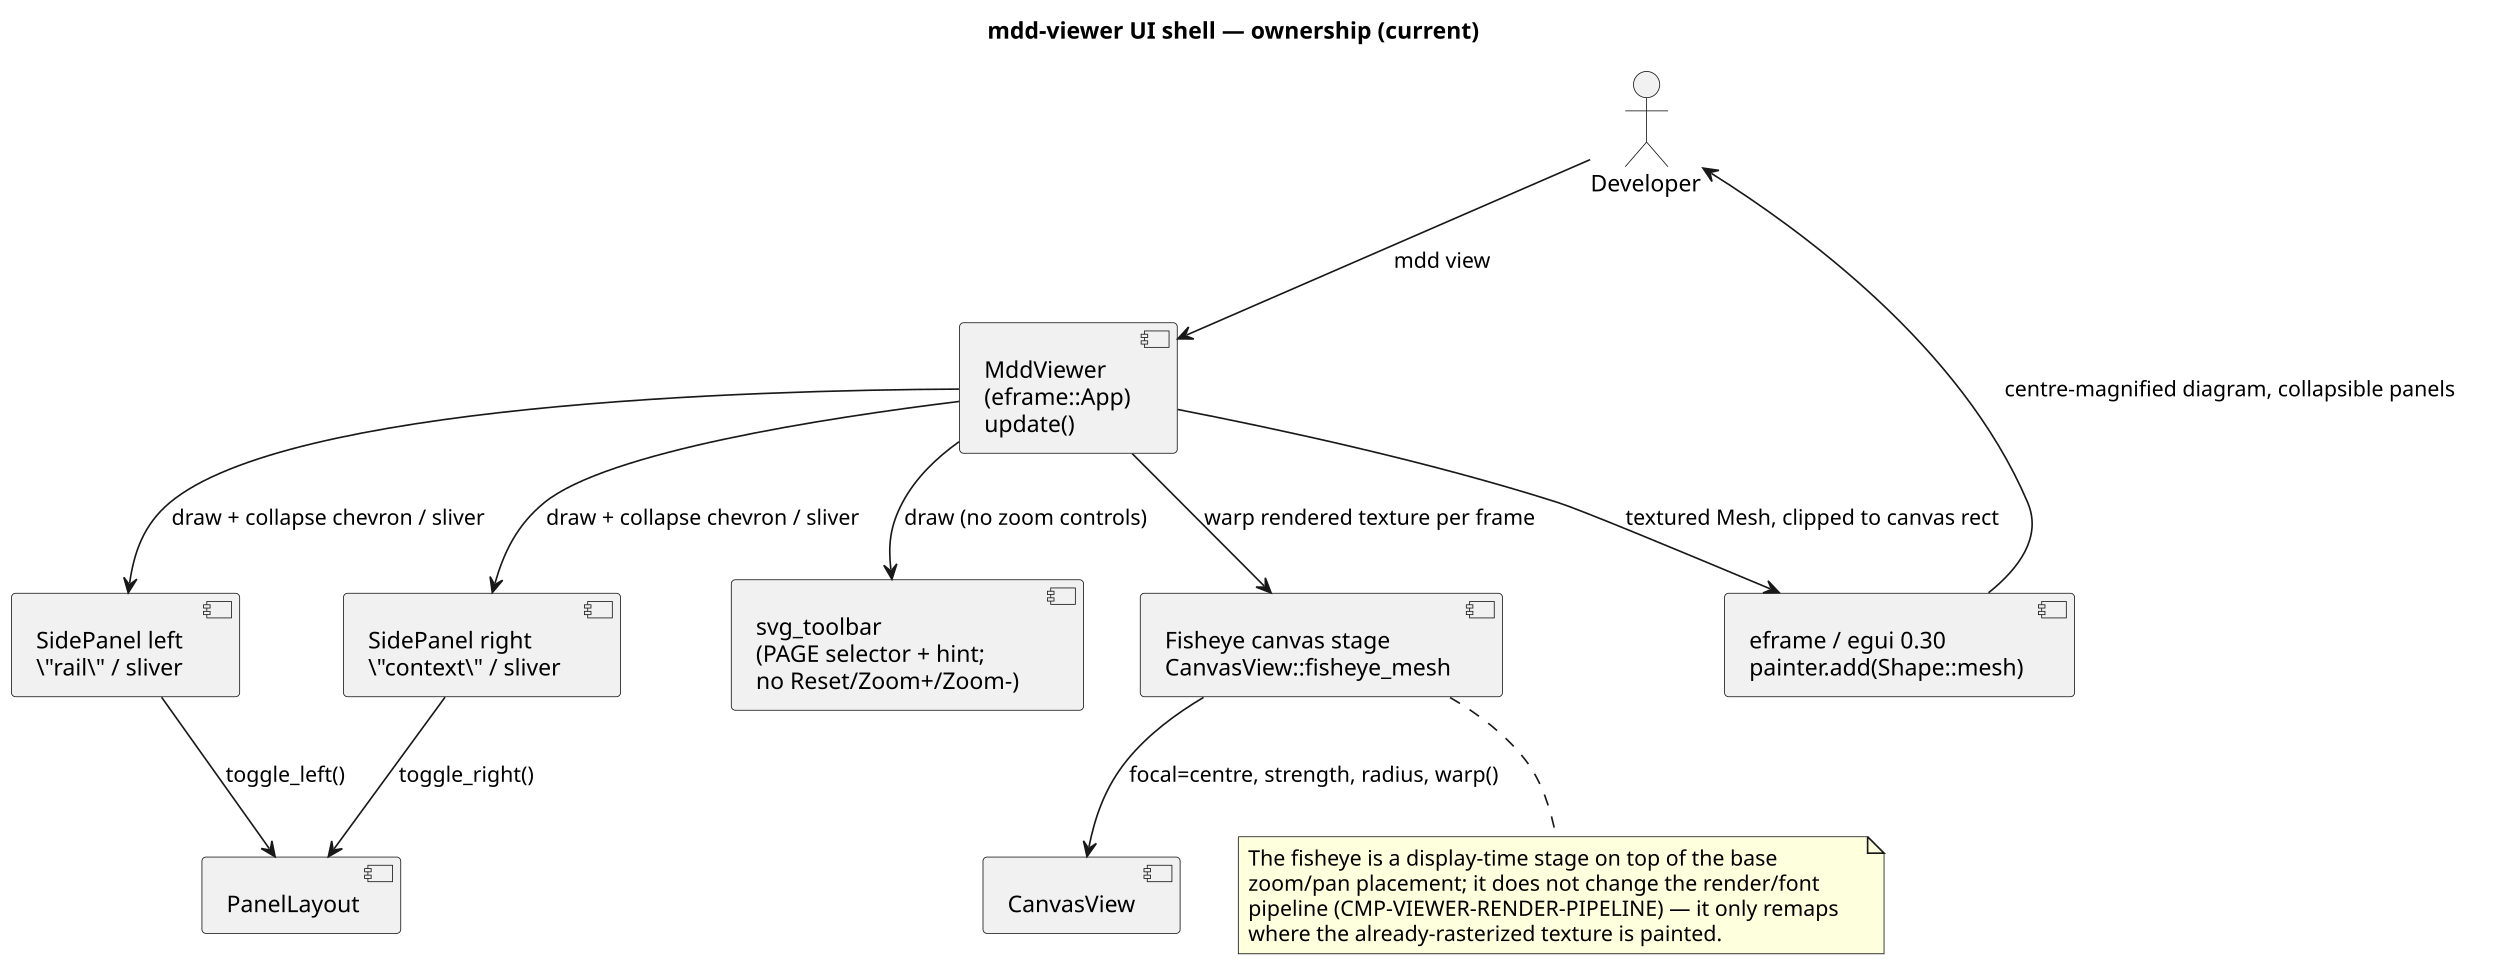
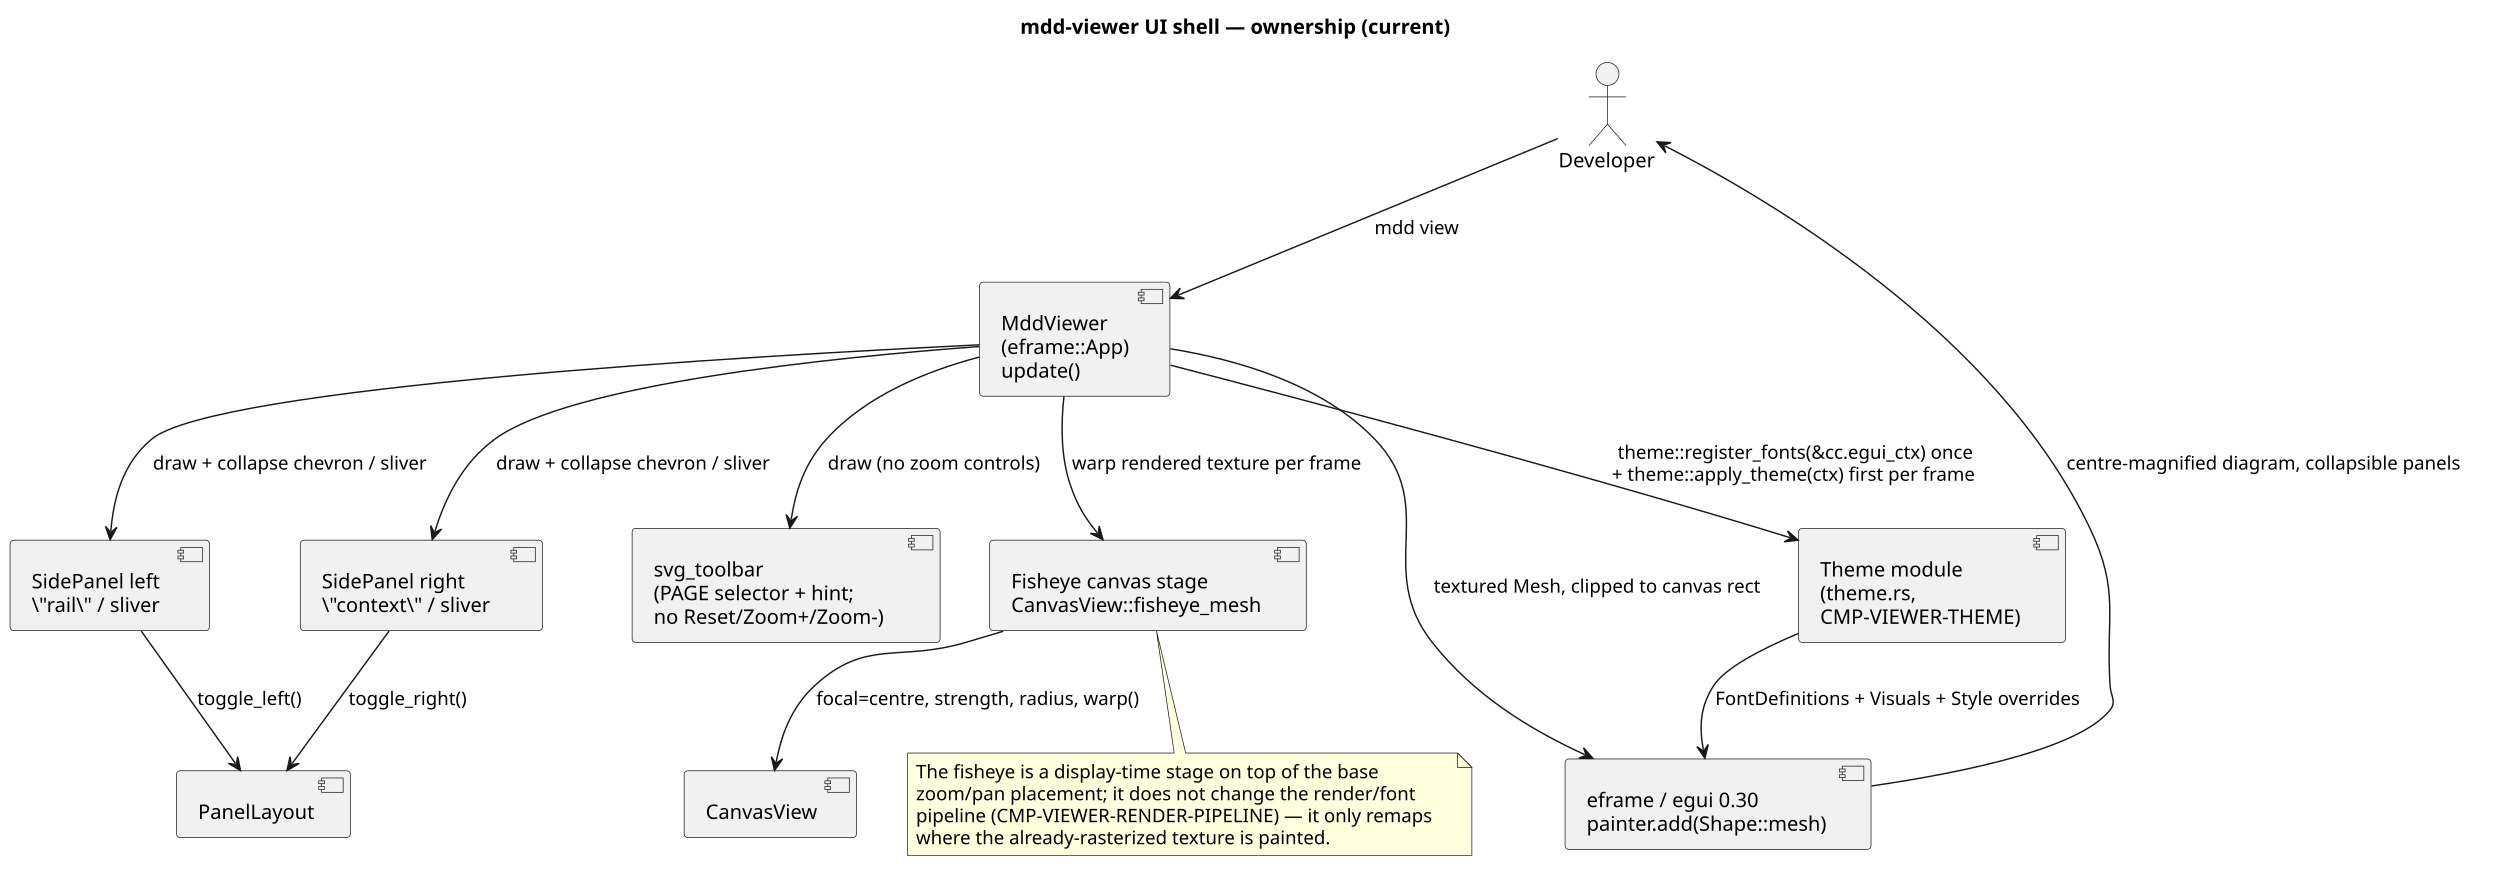
- <svg xmlns="http://www.w3.org/2000/svg" contentStyleType="text/css" data-diagram-type="DESCRIPTION" height="595px" preserveAspectRatio="none" style="width:1522px;height:595px;background:#FFFFFF;" version="1.1" viewBox="0 0 1522 595" width="1522px" zoomAndPan="magnify">
+ <svg xmlns="http://www.w3.org/2000/svg" contentStyleType="text/css" data-diagram-type="DESCRIPTION" height="610px" preserveAspectRatio="none" style="width:1741px;height:610px;background:#FFFFFF;" version="1.1" viewBox="0 0 1741 610" width="1741px" zoomAndPan="magnify">
  <defs />
  <g>
-     <g class="title" data-source-line="6">
-       <text fill="#000000" font-family="sans-serif" font-size="14" font-weight="700" lengthAdjust="spacing" textLength="313.763" x="601.081" y="23.535">mdd-viewer UI shell — ownership (current)</text>
+     <g class="title" data-source-line="7">
+       <text fill="#000000" font-family="sans-serif" font-size="14" font-weight="700" lengthAdjust="spacing" textLength="313.763" x="710.461" y="23.535">mdd-viewer UI shell — ownership (current)</text>
    </g>
-     <g class="entity" data-qualified-name="Dev" data-source-line="8" id="ent0002">
-       <ellipse cx="1002.449" cy="51.488" fill="#F1F1F1" rx="8" ry="8" style="stroke:#181818;stroke-width:0.5;" />
-       <path d="M1002.449,59.488 L1002.449,86.488 M989.449,67.488 L1015.449,67.488 M1002.449,86.488 L989.449,101.488 M1002.449,86.488 L1015.449,101.488" fill="none" style="stroke:#181818;stroke-width:0.5;" />
-       <text fill="#000000" font-family="sans-serif" font-size="14" lengthAdjust="spacing" textLength="68.318" x="968.29" y="116.523">Developer</text>
+     <g class="entity" data-qualified-name="Dev" data-source-line="9" id="ent0002">
+       <ellipse cx="1119.449" cy="51.488" fill="#F1F1F1" rx="8" ry="8" style="stroke:#181818;stroke-width:0.5;" />
+       <path d="M1119.449,59.488 L1119.449,86.488 M1106.449,67.488 L1132.449,67.488 M1119.449,86.488 L1106.449,101.488 M1119.449,86.488 L1132.449,101.488" fill="none" style="stroke:#181818;stroke-width:0.5;" />
+       <text fill="#000000" font-family="sans-serif" font-size="14" lengthAdjust="spacing" textLength="68.318" x="1085.29" y="116.523">Developer</text>
    </g>
-     <g class="entity" data-qualified-name="Viewer" data-source-line="10" id="ent0003">
-       <rect fill="#F1F1F1" height="79.465" rx="2.5" ry="2.5" style="stroke:#181818;stroke-width:0.5;" width="132.524" x="584.19" y="196.478" />
-       <rect fill="#F1F1F1" height="10" style="stroke:#181818;stroke-width:0.5;" width="15" x="696.714" y="201.478" />
-       <rect fill="#F1F1F1" height="2" style="stroke:#181818;stroke-width:0.5;" width="4" x="694.714" y="203.478" />
-       <rect fill="#F1F1F1" height="2" style="stroke:#181818;stroke-width:0.5;" width="4" x="694.714" y="207.478" />
-       <text fill="#000000" font-family="sans-serif" font-size="14" lengthAdjust="spacing" textLength="74.997" x="599.19" y="230.013">MddViewer</text>
-       <text fill="#000000" font-family="sans-serif" font-size="14" lengthAdjust="spacing" textLength="92.524" x="599.19" y="246.502">(eframe::App)</text>
-       <text fill="#000000" font-family="sans-serif" font-size="14" lengthAdjust="spacing" textLength="56.185" x="599.19" y="262.99">update()</text>
+     <g class="entity" data-qualified-name="Viewer" data-source-line="11" id="ent0003">
+       <rect fill="#F1F1F1" height="79.465" rx="2.5" ry="2.5" style="stroke:#181818;stroke-width:0.5;" width="132.524" x="682.19" y="196.478" />
+       <rect fill="#F1F1F1" height="10" style="stroke:#181818;stroke-width:0.5;" width="15" x="794.714" y="201.478" />
+       <rect fill="#F1F1F1" height="2" style="stroke:#181818;stroke-width:0.5;" width="4" x="792.714" y="203.478" />
+       <rect fill="#F1F1F1" height="2" style="stroke:#181818;stroke-width:0.5;" width="4" x="792.714" y="207.478" />
+       <text fill="#000000" font-family="sans-serif" font-size="14" lengthAdjust="spacing" textLength="74.997" x="697.19" y="230.013">MddViewer</text>
+       <text fill="#000000" font-family="sans-serif" font-size="14" lengthAdjust="spacing" textLength="92.524" x="697.19" y="246.502">(eframe::App)</text>
+       <text fill="#000000" font-family="sans-serif" font-size="14" lengthAdjust="spacing" textLength="56.185" x="697.19" y="262.99">update()</text>
    </g>
-     <g class="entity" data-qualified-name="Left" data-source-line="11" id="ent0004">
-       <rect fill="#F1F1F1" height="62.977" rx="2.5" ry="2.5" style="stroke:#181818;stroke-width:0.5;" width="138.902" x="7" y="361.188" />
-       <rect fill="#F1F1F1" height="10" style="stroke:#181818;stroke-width:0.5;" width="15" x="125.902" y="366.188" />
-       <rect fill="#F1F1F1" height="2" style="stroke:#181818;stroke-width:0.5;" width="4" x="123.902" y="368.188" />
-       <rect fill="#F1F1F1" height="2" style="stroke:#181818;stroke-width:0.5;" width="4" x="123.902" y="372.188" />
-       <text fill="#000000" font-family="sans-serif" font-size="14" lengthAdjust="spacing" textLength="90.863" x="22" y="394.723">SidePanel left</text>
-       <text fill="#000000" font-family="sans-serif" font-size="14" lengthAdjust="spacing" textLength="98.902" x="22" y="411.212">\"rail\" / sliver</text>
+     <g class="entity" data-qualified-name="Left" data-source-line="12" id="ent0004">
+       <rect fill="#F1F1F1" height="62.977" rx="2.5" ry="2.5" style="stroke:#181818;stroke-width:0.5;" width="138.902" x="7" y="376.188" />
+       <rect fill="#F1F1F1" height="10" style="stroke:#181818;stroke-width:0.5;" width="15" x="125.902" y="381.188" />
+       <rect fill="#F1F1F1" height="2" style="stroke:#181818;stroke-width:0.5;" width="4" x="123.902" y="383.188" />
+       <rect fill="#F1F1F1" height="2" style="stroke:#181818;stroke-width:0.5;" width="4" x="123.902" y="387.188" />
+       <text fill="#000000" font-family="sans-serif" font-size="14" lengthAdjust="spacing" textLength="90.863" x="22" y="409.723">SidePanel left</text>
+       <text fill="#000000" font-family="sans-serif" font-size="14" lengthAdjust="spacing" textLength="98.902" x="22" y="426.212">\"rail\" / sliver</text>
    </g>
-     <g class="entity" data-qualified-name="Right" data-source-line="12" id="ent0005">
-       <rect fill="#F1F1F1" height="62.977" rx="2.5" ry="2.5" style="stroke:#181818;stroke-width:0.5;" width="168.666" x="209.12" y="361.188" />
-       <rect fill="#F1F1F1" height="10" style="stroke:#181818;stroke-width:0.5;" width="15" x="357.786" y="366.188" />
-       <rect fill="#F1F1F1" height="2" style="stroke:#181818;stroke-width:0.5;" width="4" x="355.786" y="368.188" />
-       <rect fill="#F1F1F1" height="2" style="stroke:#181818;stroke-width:0.5;" width="4" x="355.786" y="372.188" />
-       <text fill="#000000" font-family="sans-serif" font-size="14" lengthAdjust="spacing" textLength="101.062" x="224.12" y="394.723">SidePanel right</text>
-       <text fill="#000000" font-family="sans-serif" font-size="14" lengthAdjust="spacing" textLength="128.666" x="224.12" y="411.212">\"context\" / sliver</text>
+     <g class="entity" data-qualified-name="Right" data-source-line="13" id="ent0005">
+       <rect fill="#F1F1F1" height="62.977" rx="2.5" ry="2.5" style="stroke:#181818;stroke-width:0.5;" width="168.666" x="209.12" y="376.188" />
+       <rect fill="#F1F1F1" height="10" style="stroke:#181818;stroke-width:0.5;" width="15" x="357.786" y="381.188" />
+       <rect fill="#F1F1F1" height="2" style="stroke:#181818;stroke-width:0.5;" width="4" x="355.786" y="383.188" />
+       <rect fill="#F1F1F1" height="2" style="stroke:#181818;stroke-width:0.5;" width="4" x="355.786" y="387.188" />
+       <text fill="#000000" font-family="sans-serif" font-size="14" lengthAdjust="spacing" textLength="101.062" x="224.12" y="409.723">SidePanel right</text>
+       <text fill="#000000" font-family="sans-serif" font-size="14" lengthAdjust="spacing" textLength="128.666" x="224.12" y="426.212">\"context\" / sliver</text>
    </g>
-     <g class="entity" data-qualified-name="Toolbar" data-source-line="13" id="ent0006">
-       <rect fill="#F1F1F1" height="79.465" rx="2.5" ry="2.5" style="stroke:#181818;stroke-width:0.5;" width="214.474" x="445.21" y="352.938" />
-       <rect fill="#F1F1F1" height="10" style="stroke:#181818;stroke-width:0.5;" width="15" x="639.684" y="357.938" />
-       <rect fill="#F1F1F1" height="2" style="stroke:#181818;stroke-width:0.5;" width="4" x="637.684" y="359.938" />
-       <rect fill="#F1F1F1" height="2" style="stroke:#181818;stroke-width:0.5;" width="4" x="637.684" y="363.938" />
-       <text fill="#000000" font-family="sans-serif" font-size="14" lengthAdjust="spacing" textLength="78.866" x="460.21" y="386.473">svg_toolbar</text>
-       <text fill="#000000" font-family="sans-serif" font-size="14" lengthAdjust="spacing" textLength="148.682" x="460.21" y="402.962">(PAGE selector + hint;</text>
-       <text fill="#000000" font-family="sans-serif" font-size="14" lengthAdjust="spacing" textLength="174.474" x="460.21" y="419.45">no Reset/Zoom+/Zoom-)</text>
+     <g class="entity" data-qualified-name="Toolbar" data-source-line="14" id="ent0006">
+       <rect fill="#F1F1F1" height="79.465" rx="2.5" ry="2.5" style="stroke:#181818;stroke-width:0.5;" width="214.474" x="440.21" y="367.938" />
+       <rect fill="#F1F1F1" height="10" style="stroke:#181818;stroke-width:0.5;" width="15" x="634.684" y="372.938" />
+       <rect fill="#F1F1F1" height="2" style="stroke:#181818;stroke-width:0.5;" width="4" x="632.684" y="374.938" />
+       <rect fill="#F1F1F1" height="2" style="stroke:#181818;stroke-width:0.5;" width="4" x="632.684" y="378.938" />
+       <text fill="#000000" font-family="sans-serif" font-size="14" lengthAdjust="spacing" textLength="78.866" x="455.21" y="401.473">svg_toolbar</text>
+       <text fill="#000000" font-family="sans-serif" font-size="14" lengthAdjust="spacing" textLength="148.682" x="455.21" y="417.962">(PAGE selector + hint;</text>
+       <text fill="#000000" font-family="sans-serif" font-size="14" lengthAdjust="spacing" textLength="174.474" x="455.21" y="434.45">no Reset/Zoom+/Zoom-)</text>
    </g>
-     <g class="entity" data-qualified-name="Fisheye" data-source-line="14" id="ent0007">
-       <rect fill="#F1F1F1" height="62.977" rx="2.5" ry="2.5" style="stroke:#181818;stroke-width:0.5;" width="220.496" x="694.2" y="361.188" />
-       <rect fill="#F1F1F1" height="10" style="stroke:#181818;stroke-width:0.5;" width="15" x="894.696" y="366.188" />
-       <rect fill="#F1F1F1" height="2" style="stroke:#181818;stroke-width:0.5;" width="4" x="892.696" y="368.188" />
-       <rect fill="#F1F1F1" height="2" style="stroke:#181818;stroke-width:0.5;" width="4" x="892.696" y="372.188" />
-       <text fill="#000000" font-family="sans-serif" font-size="14" lengthAdjust="spacing" textLength="141.49" x="709.2" y="394.723">Fisheye canvas stage</text>
-       <text fill="#000000" font-family="sans-serif" font-size="14" lengthAdjust="spacing" textLength="180.496" x="709.2" y="411.212">CanvasView::fisheye_mesh</text>
+     <g class="entity" data-qualified-name="Fisheye" data-source-line="15" id="ent0007">
+       <rect fill="#F1F1F1" height="62.977" rx="2.5" ry="2.5" style="stroke:#181818;stroke-width:0.5;" width="220.496" x="689.2" y="376.188" />
+       <rect fill="#F1F1F1" height="10" style="stroke:#181818;stroke-width:0.5;" width="15" x="889.696" y="381.188" />
+       <rect fill="#F1F1F1" height="2" style="stroke:#181818;stroke-width:0.5;" width="4" x="887.696" y="383.188" />
+       <rect fill="#F1F1F1" height="2" style="stroke:#181818;stroke-width:0.5;" width="4" x="887.696" y="387.188" />
+       <text fill="#000000" font-family="sans-serif" font-size="14" lengthAdjust="spacing" textLength="141.49" x="704.2" y="409.723">Fisheye canvas stage</text>
+       <text fill="#000000" font-family="sans-serif" font-size="14" lengthAdjust="spacing" textLength="180.496" x="704.2" y="426.212">CanvasView::fisheye_mesh</text>
    </g>
-     <g class="entity" data-qualified-name="PL" data-source-line="15" id="ent0008">
-       <rect fill="#F1F1F1" height="46.488" rx="2.5" ry="2.5" style="stroke:#181818;stroke-width:0.5;" width="121.04" x="122.93" y="521.778" />
-       <rect fill="#F1F1F1" height="10" style="stroke:#181818;stroke-width:0.5;" width="15" x="223.97" y="526.778" />
-       <rect fill="#F1F1F1" height="2" style="stroke:#181818;stroke-width:0.5;" width="4" x="221.97" y="528.778" />
-       <rect fill="#F1F1F1" height="2" style="stroke:#181818;stroke-width:0.5;" width="4" x="221.97" y="532.778" />
-       <text fill="#000000" font-family="sans-serif" font-size="14" lengthAdjust="spacing" textLength="81.04" x="137.93" y="555.313">PanelLayout</text>
+     <g class="entity" data-qualified-name="PL" data-source-line="16" id="ent0008">
+       <rect fill="#F1F1F1" height="46.488" rx="2.5" ry="2.5" style="stroke:#181818;stroke-width:0.5;" width="121.04" x="122.93" y="536.778" />
+       <rect fill="#F1F1F1" height="10" style="stroke:#181818;stroke-width:0.5;" width="15" x="223.97" y="541.778" />
+       <rect fill="#F1F1F1" height="2" style="stroke:#181818;stroke-width:0.5;" width="4" x="221.97" y="543.778" />
+       <rect fill="#F1F1F1" height="2" style="stroke:#181818;stroke-width:0.5;" width="4" x="221.97" y="547.778" />
+       <text fill="#000000" font-family="sans-serif" font-size="14" lengthAdjust="spacing" textLength="81.04" x="137.93" y="570.313">PanelLayout</text>
    </g>
-     <g class="entity" data-qualified-name="CV" data-source-line="16" id="ent0009">
-       <rect fill="#F1F1F1" height="46.488" rx="2.5" ry="2.5" style="stroke:#181818;stroke-width:0.5;" width="120.008" x="598.45" y="521.778" />
-       <rect fill="#F1F1F1" height="10" style="stroke:#181818;stroke-width:0.5;" width="15" x="698.458" y="526.778" />
-       <rect fill="#F1F1F1" height="2" style="stroke:#181818;stroke-width:0.5;" width="4" x="696.458" y="528.778" />
-       <rect fill="#F1F1F1" height="2" style="stroke:#181818;stroke-width:0.5;" width="4" x="696.458" y="532.778" />
-       <text fill="#000000" font-family="sans-serif" font-size="14" lengthAdjust="spacing" textLength="80.008" x="613.45" y="555.313">CanvasView</text>
+     <g class="entity" data-qualified-name="CV" data-source-line="17" id="ent0009">
+       <rect fill="#F1F1F1" height="46.488" rx="2.5" ry="2.5" style="stroke:#181818;stroke-width:0.5;" width="120.008" x="476.45" y="536.778" />
+       <rect fill="#F1F1F1" height="10" style="stroke:#181818;stroke-width:0.5;" width="15" x="576.458" y="541.778" />
+       <rect fill="#F1F1F1" height="2" style="stroke:#181818;stroke-width:0.5;" width="4" x="574.458" y="543.778" />
+       <rect fill="#F1F1F1" height="2" style="stroke:#181818;stroke-width:0.5;" width="4" x="574.458" y="547.778" />
+       <text fill="#000000" font-family="sans-serif" font-size="14" lengthAdjust="spacing" textLength="80.008" x="491.45" y="570.313">CanvasView</text>
    </g>
-     <g class="entity" data-qualified-name="Egui" data-source-line="17" id="ent0010">
-       <rect fill="#F1F1F1" height="62.977" rx="2.5" ry="2.5" style="stroke:#181818;stroke-width:0.5;" width="213.059" x="1049.92" y="361.188" />
-       <rect fill="#F1F1F1" height="10" style="stroke:#181818;stroke-width:0.5;" width="15" x="1242.979" y="366.188" />
-       <rect fill="#F1F1F1" height="2" style="stroke:#181818;stroke-width:0.5;" width="4" x="1240.979" y="368.188" />
-       <rect fill="#F1F1F1" height="2" style="stroke:#181818;stroke-width:0.5;" width="4" x="1240.979" y="372.188" />
-       <text fill="#000000" font-family="sans-serif" font-size="14" lengthAdjust="spacing" textLength="128.16" x="1064.92" y="394.723">eframe / egui 0.30</text>
-       <text fill="#000000" font-family="sans-serif" font-size="14" lengthAdjust="spacing" textLength="173.059" x="1064.92" y="411.212">painter.add(Shape::mesh)</text>
+     <g class="entity" data-qualified-name="Egui" data-source-line="18" id="ent0010">
+       <rect fill="#F1F1F1" height="62.977" rx="2.5" ry="2.5" style="stroke:#181818;stroke-width:0.5;" width="213.059" x="1089.92" y="528.538" />
+       <rect fill="#F1F1F1" height="10" style="stroke:#181818;stroke-width:0.5;" width="15" x="1282.979" y="533.538" />
+       <rect fill="#F1F1F1" height="2" style="stroke:#181818;stroke-width:0.5;" width="4" x="1280.979" y="535.538" />
+       <rect fill="#F1F1F1" height="2" style="stroke:#181818;stroke-width:0.5;" width="4" x="1280.979" y="539.538" />
+       <text fill="#000000" font-family="sans-serif" font-size="14" lengthAdjust="spacing" textLength="128.16" x="1104.92" y="562.073">eframe / egui 0.30</text>
+       <text fill="#000000" font-family="sans-serif" font-size="14" lengthAdjust="spacing" textLength="173.059" x="1104.92" y="578.562">painter.add(Shape::mesh)</text>
    </g>
-     <g class="entity" data-qualified-name="GMN21" data-source-line="31" id="ent0022">
-       <path d="M753.9,509.408 L753.9,580.65 L1147.006,580.65 L1147.006,519.408 L1137.006,509.408 L753.9,509.408" fill="#FEFFDD" style="stroke:#181818;stroke-width:0.5;" />
-       <path d="M1137.006,509.408 L1137.006,519.408 L1147.006,519.408 L1137.006,509.408" fill="#FEFFDD" style="stroke:#181818;stroke-width:1;" />
-       <text fill="#000000" font-family="sans-serif" font-size="13" lengthAdjust="spacing" textLength="340.006" x="759.9" y="526.977">The fisheye is a display-time stage on top of the base</text>
-       <text fill="#000000" font-family="sans-serif" font-size="13" lengthAdjust="spacing" textLength="362.997" x="759.9" y="542.287">zoom/pan placement; it does not change the render/font</text>
-       <text fill="#000000" font-family="sans-serif" font-size="13" lengthAdjust="spacing" textLength="372.106" x="759.9" y="557.598">pipeline (CMP-VIEWER-RENDER-PIPELINE) — it only remaps</text>
-       <text fill="#000000" font-family="sans-serif" font-size="13" lengthAdjust="spacing" textLength="302.529" x="759.9" y="572.908">where the already-rasterized texture is painted.</text>
+     <g class="entity" data-qualified-name="Theme" data-source-line="19" id="ent0011">
+       <rect fill="#F1F1F1" height="79.465" rx="2.5" ry="2.5" style="stroke:#181818;stroke-width:0.5;" width="185.804" x="1252.55" y="367.938" />
+       <rect fill="#F1F1F1" height="10" style="stroke:#181818;stroke-width:0.5;" width="15" x="1418.354" y="372.938" />
+       <rect fill="#F1F1F1" height="2" style="stroke:#181818;stroke-width:0.5;" width="4" x="1416.354" y="374.938" />
+       <rect fill="#F1F1F1" height="2" style="stroke:#181818;stroke-width:0.5;" width="4" x="1416.354" y="378.938" />
+       <text fill="#000000" font-family="sans-serif" font-size="14" lengthAdjust="spacing" textLength="101.657" x="1267.55" y="401.473">Theme module</text>
+       <text fill="#000000" font-family="sans-serif" font-size="14" lengthAdjust="spacing" textLength="68.872" x="1267.55" y="417.962">(theme.rs,</text>
+       <text fill="#000000" font-family="sans-serif" font-size="14" lengthAdjust="spacing" textLength="145.804" x="1267.55" y="434.45">CMP-VIEWER-THEME)</text>
    </g>
-     <g class="link" data-entity-1="ent0002" data-entity-2="ent0003" data-link-type="dependency" data-source-line="19" id="lnk11">
-       <path d="M968.06,97.178 C910.02,122.398 797.173,171.447 722.473,203.907" fill="none" id="Dev-to-Viewer" style="stroke:#181818;stroke-width:1;" />
-       <polygon fill="#181818" points="716.97,206.298,726.818,206.38,721.556,204.306,723.63,199.043,716.97,206.298" style="stroke:#181818;stroke-width:1;" />
-       <text fill="#000000" font-family="sans-serif" font-size="13" lengthAdjust="spacing" textLength="60.36" x="848.53" y="163.047">mdd view</text>
+     <g class="entity" data-qualified-name="GMN24" data-source-line="35" id="ent0025">
+       <path d="M631.9,524.408 L631.9,595.65 A0,0 0 0 0 631.9,595.65 L1025.006,595.65 A0,0 0 0 0 1025.006,595.65 L1025.006,534.408 L1015.006,524.408 L825.71,524.408 L805.39,439.458 L817.71,524.408 L631.9,524.408 A0,0 0 0 0 631.9,524.408" fill="#FEFFDD" style="stroke:#181818;stroke-width:0.5;" />
+       <path d="M1015.006,524.408 L1015.006,534.408 L1025.006,534.408 L1015.006,524.408" fill="#FEFFDD" style="stroke:#181818;stroke-width:0.5;" />
+       <text fill="#000000" font-family="sans-serif" font-size="13" lengthAdjust="spacing" textLength="340.006" x="637.9" y="541.977">The fisheye is a display-time stage on top of the base</text>
+       <text fill="#000000" font-family="sans-serif" font-size="13" lengthAdjust="spacing" textLength="362.997" x="637.9" y="557.287">zoom/pan placement; it does not change the render/font</text>
+       <text fill="#000000" font-family="sans-serif" font-size="13" lengthAdjust="spacing" textLength="372.106" x="637.9" y="572.598">pipeline (CMP-VIEWER-RENDER-PIPELINE) — it only remaps</text>
+       <text fill="#000000" font-family="sans-serif" font-size="13" lengthAdjust="spacing" textLength="302.529" x="637.9" y="587.908">where the already-rasterized texture is painted.</text>
    </g>
-     <g class="link" data-entity-1="ent0003" data-entity-2="ent0004" data-link-type="dependency" data-source-line="20" id="lnk12">
-       <path d="M583.79,236.878 C454.26,237.588 175.01,246.228 103.45,305.938 C87.4,319.338 81.602,336.259 78.912,355.009" fill="none" id="Viewer-to-Left" style="stroke:#181818;stroke-width:1;" />
-       <polygon fill="#181818" points="78.06,360.948,83.298,352.608,78.77,355.999,75.379,351.471,78.06,360.948" style="stroke:#181818;stroke-width:1;" />
-       <text fill="#000000" font-family="sans-serif" font-size="13" lengthAdjust="spacing" textLength="203.309" x="104.45" y="319.507">draw + collapse chevron / sliver</text>
+     <g class="link" data-entity-1="ent0002" data-entity-2="ent0003" data-link-type="dependency" data-source-line="21" id="lnk12">
+       <path d="M1084.88,96.488 C1023.45,121.818 899.847,172.781 820.637,205.441" fill="none" id="Dev-to-Viewer" style="stroke:#181818;stroke-width:1;" />
+       <polygon fill="#181818" points="815.09,207.728,824.935,207.996,819.712,205.822,821.886,200.6,815.09,207.728" style="stroke:#181818;stroke-width:1;" />
+       <text fill="#000000" font-family="sans-serif" font-size="13" lengthAdjust="spacing" textLength="60.36" x="957.16" y="163.047">mdd view</text>
    </g>
-     <g class="link" data-entity-1="ent0003" data-entity-2="ent0005" data-link-type="dependency" data-source-line="21" id="lnk13">
-       <path d="M583.94,244.408 C502.17,254.438 369.52,274.968 331.45,305.938 C314.65,319.608 306.708,336.442 301.368,355.012" fill="none" id="Viewer-to-Right" style="stroke:#181818;stroke-width:1;" />
-       <polygon fill="#181818" points="299.71,360.778,306.041,353.234,301.092,355.973,298.353,351.023,299.71,360.778" style="stroke:#181818;stroke-width:1;" />
-       <text fill="#000000" font-family="sans-serif" font-size="13" lengthAdjust="spacing" textLength="203.309" x="332.45" y="319.507">draw + collapse chevron / sliver</text>
+     <g class="link" data-entity-1="ent0003" data-entity-2="ent0011" data-link-type="dependency" data-source-line="22" id="lnk13">
+       <path d="M815.13,254.318 C907.63,278.308 1079.96,323.978 1225.45,367.938 C1234.15,370.568 1237.456,371.558 1246.486,374.398" fill="none" id="Viewer-to-Theme" style="stroke:#181818;stroke-width:1;" />
+       <polygon fill="#181818" points="1252.21,376.198,1244.825,369.682,1247.44,374.698,1242.425,377.314,1252.21,376.198" style="stroke:#181818;stroke-width:1;" />
+       <text fill="#000000" font-family="sans-serif" font-size="13" lengthAdjust="spacing" textLength="257.264" x="1126.532" y="319.507">theme::register_fonts(&amp;cc.egui_ctx) once</text>
+       <text fill="#000000" font-family="sans-serif" font-size="13" lengthAdjust="spacing" textLength="265.408" x="1122.46" y="334.817">+ theme::apply_theme(ctx) first per frame</text>
    </g>
-     <g class="link" data-entity-1="ent0004" data-entity-2="ent0008" data-link-type="dependency" data-source-line="22" id="lnk14">
-       <path d="M98.36,424.458 C118.91,453.328 145.651,490.909 164.001,516.699" fill="none" id="Left-to-PL" style="stroke:#181818;stroke-width:1;" />
-       <polygon fill="#181818" points="167.48,521.588,165.522,511.936,164.581,517.514,159.003,516.574,167.48,521.588" style="stroke:#181818;stroke-width:1;" />
-       <text fill="#000000" font-family="sans-serif" font-size="13" lengthAdjust="spacing" textLength="75.658" x="137.36" y="475.977">toggle_left()</text>
+     <g class="link" data-entity-1="ent0011" data-entity-2="ent0010" data-link-type="dependency" data-source-line="23" id="lnk14">
+       <path d="M1252.42,441.098 C1225.47,452.488 1201.18,465.418 1193.45,477.408 C1183.92,492.178 1183.248,505.885 1186.208,522.185" fill="none" id="Theme-to-Egui" style="stroke:#181818;stroke-width:1;" />
+       <polygon fill="#181818" points="1187.28,528.088,1189.608,518.518,1186.387,523.169,1181.736,519.948,1187.28,528.088" style="stroke:#181818;stroke-width:1;" />
+       <text fill="#000000" font-family="sans-serif" font-size="13" lengthAdjust="spacing" textLength="270.34" x="1194.45" y="490.977">FontDefinitions + Visuals + Style overrides</text>
    </g>
-     <g class="link" data-entity-1="ent0005" data-entity-2="ent0008" data-link-type="dependency" data-source-line="23" id="lnk15">
-       <path d="M270.93,424.458 C249.81,453.328 222.272,490.955 203.412,516.745" fill="none" id="Right-to-PL" style="stroke:#181818;stroke-width:1;" />
-       <polygon fill="#181818" points="199.87,521.588,208.411,516.685,202.821,517.552,201.954,511.962,199.87,521.588" style="stroke:#181818;stroke-width:1;" />
-       <text fill="#000000" font-family="sans-serif" font-size="13" lengthAdjust="spacing" textLength="85.128" x="242.75" y="475.977">toggle_right()</text>
+     <g class="link" data-entity-1="ent0003" data-entity-2="ent0004" data-link-type="dependency" data-source-line="24" id="lnk15">
+       <path d="M681.93,240.158 C526.44,247.628 149,269.368 105.45,305.938 C85.24,322.908 79.127,346.99 77.187,369.87" fill="none" id="Viewer-to-Left" style="stroke:#181818;stroke-width:1;" />
+       <polygon fill="#181818" points="76.68,375.848,81.426,367.218,77.102,370.866,73.455,366.543,76.68,375.848" style="stroke:#181818;stroke-width:1;" />
+       <text fill="#000000" font-family="sans-serif" font-size="13" lengthAdjust="spacing" textLength="203.309" x="106.45" y="327.007">draw + collapse chevron / sliver</text>
    </g>
-     <g class="link" data-entity-1="ent0003" data-entity-2="ent0006" data-link-type="dependency" data-source-line="24" id="lnk16">
-       <path d="M583.87,268.918 C570.06,278.758 557.34,291.038 549.45,305.938 C542,320.028 540.636,331.355 542.346,346.705" fill="none" id="Viewer-to-Toolbar" style="stroke:#181818;stroke-width:1;" />
-       <polygon fill="#181818" points="543.01,352.668,545.989,343.281,542.456,347.699,538.038,344.166,543.01,352.668" style="stroke:#181818;stroke-width:1;" />
-       <text fill="#000000" font-family="sans-serif" font-size="13" lengthAdjust="spacing" textLength="154.369" x="550.45" y="319.507">draw (no zoom controls)</text>
+     <g class="link" data-entity-1="ent0003" data-entity-2="ent0005" data-link-type="dependency" data-source-line="25" id="lnk16">
+       <path d="M681.83,241.338 C581.28,248.738 396.92,267.258 344.45,305.938 C321.57,322.808 310.06,347.168 302.81,370.078" fill="none" id="Viewer-to-Right" style="stroke:#181818;stroke-width:1;" />
+       <polygon fill="#181818" points="301,375.798,307.529,368.425,302.509,371.031,299.902,366.011,301,375.798" style="stroke:#181818;stroke-width:1;" />
+       <text fill="#000000" font-family="sans-serif" font-size="13" lengthAdjust="spacing" textLength="203.309" x="345.45" y="327.007">draw + collapse chevron / sliver</text>
    </g>
-     <g class="link" data-entity-1="ent0003" data-entity-2="ent0007" data-link-type="dependency" data-source-line="25" id="lnk17">
-       <path d="M689.31,276.188 C715.51,302.458 745.343,332.389 769.614,356.729" fill="none" id="Viewer-to-Fisheye" style="stroke:#181818;stroke-width:1;" />
-       <polygon fill="#181818" points="773.85,360.978,770.328,351.781,770.32,357.438,764.663,357.43,773.85,360.978" style="stroke:#181818;stroke-width:1;" />
-       <text fill="#000000" font-family="sans-serif" font-size="13" lengthAdjust="spacing" textLength="206.921" x="733.07" y="319.507">warp rendered texture per frame</text>
+     <g class="link" data-entity-1="ent0004" data-entity-2="ent0008" data-link-type="dependency" data-source-line="26" id="lnk17">
+       <path d="M98.36,439.458 C118.91,468.328 145.651,505.909 164.001,531.699" fill="none" id="Left-to-PL" style="stroke:#181818;stroke-width:1;" />
+       <polygon fill="#181818" points="167.48,536.588,165.522,526.936,164.581,532.514,159.003,531.574,167.48,536.588" style="stroke:#181818;stroke-width:1;" />
+       <text fill="#000000" font-family="sans-serif" font-size="13" lengthAdjust="spacing" textLength="75.658" x="137.36" y="490.977">toggle_left()</text>
    </g>
-     <g class="link" data-entity-1="ent0007" data-entity-2="ent0009" data-link-type="dependency" data-source-line="26" id="lnk18">
-       <path d="M732.72,424.568 C715.72,434.618 698.93,447.188 686.45,462.408 C672.49,479.438 666.518,497.937 662.948,515.617" fill="none" id="Fisheye-to-CV" style="stroke:#181818;stroke-width:1;" />
-       <polygon fill="#181818" points="661.76,521.498,667.462,513.468,662.75,516.597,659.62,511.885,661.76,521.498" style="stroke:#181818;stroke-width:1;" />
-       <text fill="#000000" font-family="sans-serif" font-size="13" lengthAdjust="spacing" textLength="236.209" x="687.45" y="475.977">focal=centre, strength, radius, warp()</text>
+     <g class="link" data-entity-1="ent0005" data-entity-2="ent0008" data-link-type="dependency" data-source-line="27" id="lnk18">
+       <path d="M270.93,439.458 C249.81,468.328 222.272,505.955 203.412,531.745" fill="none" id="Right-to-PL" style="stroke:#181818;stroke-width:1;" />
+       <polygon fill="#181818" points="199.87,536.588,208.411,531.685,202.821,532.552,201.954,526.962,199.87,536.588" style="stroke:#181818;stroke-width:1;" />
+       <text fill="#000000" font-family="sans-serif" font-size="13" lengthAdjust="spacing" textLength="85.128" x="242.75" y="490.977">toggle_right()</text>
    </g>
-     <g class="link" data-entity-1="ent0003" data-entity-2="ent0010" data-link-type="dependency" data-source-line="27" id="lnk19">
-       <path d="M716.99,249.298 C777.94,261.138 870.3,281.008 948.45,305.938 C962.15,310.308 1023.377,335.698 1077.617,358.448" fill="none" id="Viewer-to-Egui" style="stroke:#181818;stroke-width:1;" />
-       <polygon fill="#181818" points="1083.15,360.768,1076.398,353.599,1078.539,358.834,1073.303,360.976,1083.15,360.768" style="stroke:#181818;stroke-width:1;" />
-       <text fill="#000000" font-family="sans-serif" font-size="13" lengthAdjust="spacing" textLength="236.901" x="989.55" y="319.507">textured Mesh, clipped to canvas rect</text>
+     <g class="link" data-entity-1="ent0003" data-entity-2="ent0006" data-link-type="dependency" data-source-line="28" id="lnk19">
+       <path d="M681.83,248.718 C645.67,258.248 602.88,275.408 575.45,305.938 C560.29,322.818 554.191,341.301 550.961,361.871" fill="none" id="Viewer-to-Toolbar" style="stroke:#181818;stroke-width:1;" />
+       <polygon fill="#181818" points="550.03,367.798,555.378,359.528,550.806,362.859,547.475,358.287,550.03,367.798" style="stroke:#181818;stroke-width:1;" />
+       <text fill="#000000" font-family="sans-serif" font-size="13" lengthAdjust="spacing" textLength="154.369" x="576.45" y="327.007">draw (no zoom controls)</text>
    </g>
-     <g class="link" data-entity-1="ent0010" data-entity-2="ent0002" data-link-type="dependency" data-source-line="28" id="lnk20">
-       <path d="M1210.6,360.898 C1229.19,346.028 1243.34,326.868 1234.45,305.938 C1193.97,210.668 1095.922,139.457 1041.832,105.517" fill="none" id="Egui-to-Dev" style="stroke:#181818;stroke-width:1;" />
-       <polygon fill="#181818" points="1036.75,102.328,1042.247,110.5,1040.985,104.986,1046.499,103.724,1036.75,102.328" style="stroke:#181818;stroke-width:1;" />
-       <text fill="#000000" font-family="sans-serif" font-size="13" lengthAdjust="spacing" textLength="286.584" x="1220.34" y="241.277">centre-magnified diagram, collapsible panels</text>
+     <g class="link" data-entity-1="ent0003" data-entity-2="ent0007" data-link-type="dependency" data-source-line="29" id="lnk20">
+       <path d="M740.95,275.968 C738.82,295.118 738.65,318.268 745.45,337.938 C750.21,351.708 755.17,360.199 764.29,371.199" fill="none" id="Viewer-to-Fisheye" style="stroke:#181818;stroke-width:1;" />
+       <polygon fill="#181818" points="768.12,375.818,765.455,366.337,764.929,371.969,759.296,371.443,768.12,375.818" style="stroke:#181818;stroke-width:1;" />
+       <text fill="#000000" font-family="sans-serif" font-size="13" lengthAdjust="spacing" textLength="206.921" x="746.45" y="327.007">warp rendered texture per frame</text>
    </g>
-     <g class="link" data-entity-1="ent0007" data-entity-2="ent0022" data-link-type="association" data-source-line="31" id="lnk23">
-       <path d="M882.81,424.658 C899.86,434.528 916.39,446.998 928.45,462.408 C938.85,475.698 944.35,493.518 947.25,509.118" fill="none" id="Fisheye-GMN21" style="stroke:#181818;stroke-width:1;stroke-dasharray:7,7;" />
+     <g class="link" data-entity-1="ent0007" data-entity-2="ent0009" data-link-type="dependency" data-source-line="30" id="lnk21">
+       <path d="M698.64,439.598 C689.79,442.258 680.96,444.888 672.45,447.408 C625.9,461.148 603.19,444.568 567.45,477.408 C550.71,492.788 544.081,512.278 540.521,530.658" fill="none" id="Fisheye-to-CV" style="stroke:#181818;stroke-width:1;" />
+       <polygon fill="#181818" points="539.38,536.548,545.018,528.473,540.331,531.639,537.164,526.952,539.38,536.548" style="stroke:#181818;stroke-width:1;" />
+       <text fill="#000000" font-family="sans-serif" font-size="13" lengthAdjust="spacing" textLength="236.209" x="568.45" y="490.977">focal=centre, strength, radius, warp()</text>
+     </g>
+     <g class="link" data-entity-1="ent0003" data-entity-2="ent0010" data-link-type="dependency" data-source-line="31" id="lnk22">
+       <path d="M815.01,242.898 C860.99,250.278 920.31,267.198 957.45,305.938 C1002.67,353.108 957,396.098 997.45,447.408 C1026.08,483.728 1064.535,507.63 1103.825,525.62" fill="none" id="Viewer-to-Egui" style="stroke:#181818;stroke-width:1;" />
+       <polygon fill="#181818" points="1109.28,528.118,1102.762,520.735,1104.734,526.037,1099.432,528.008,1109.28,528.118" style="stroke:#181818;stroke-width:1;" />
+       <text fill="#000000" font-family="sans-serif" font-size="13" lengthAdjust="spacing" textLength="236.901" x="998.45" y="412.747">textured Mesh, clipped to canvas rect</text>
+     </g>
+     <g class="link" data-entity-1="ent0010" data-entity-2="ent0002" data-link-type="dependency" data-source-line="32" id="lnk23">
+       <path d="M1303.33,547.348 C1370.62,537.548 1448.57,520.808 1469.45,494.408 C1474.14,488.478 1469.93,484.948 1469.45,477.408 C1466.33,428.458 1476.52,412.238 1455.45,367.938 C1390.5,231.368 1231.124,138.206 1159.234,101.506" fill="none" id="Egui-to-Dev" style="stroke:#181818;stroke-width:1;" />
+       <polygon fill="#181818" points="1153.89,98.778,1160.087,106.433,1158.343,101.052,1163.725,99.308,1153.89,98.778" style="stroke:#181818;stroke-width:1;" />
+       <text fill="#000000" font-family="sans-serif" font-size="13" lengthAdjust="spacing" textLength="286.584" x="1439.1" y="327.007">centre-magnified diagram, collapsible panels</text>
    </g>
  </g>
</svg>
